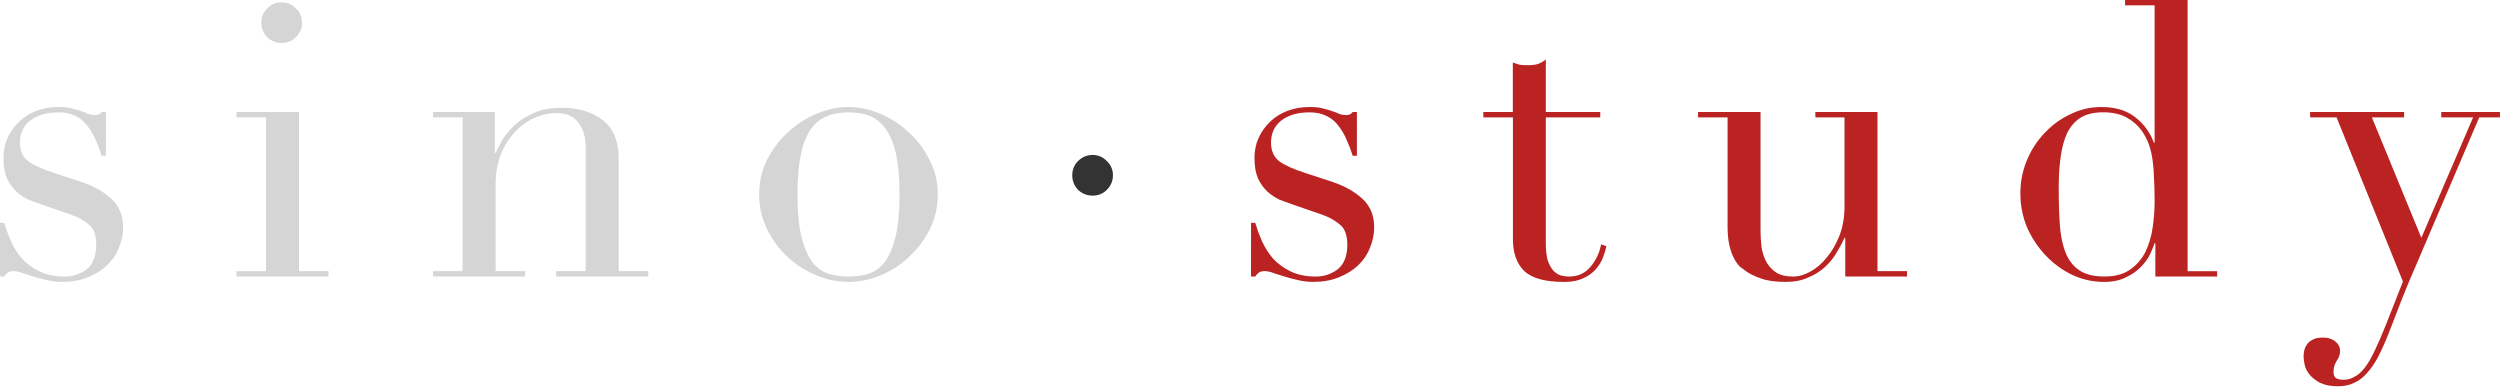
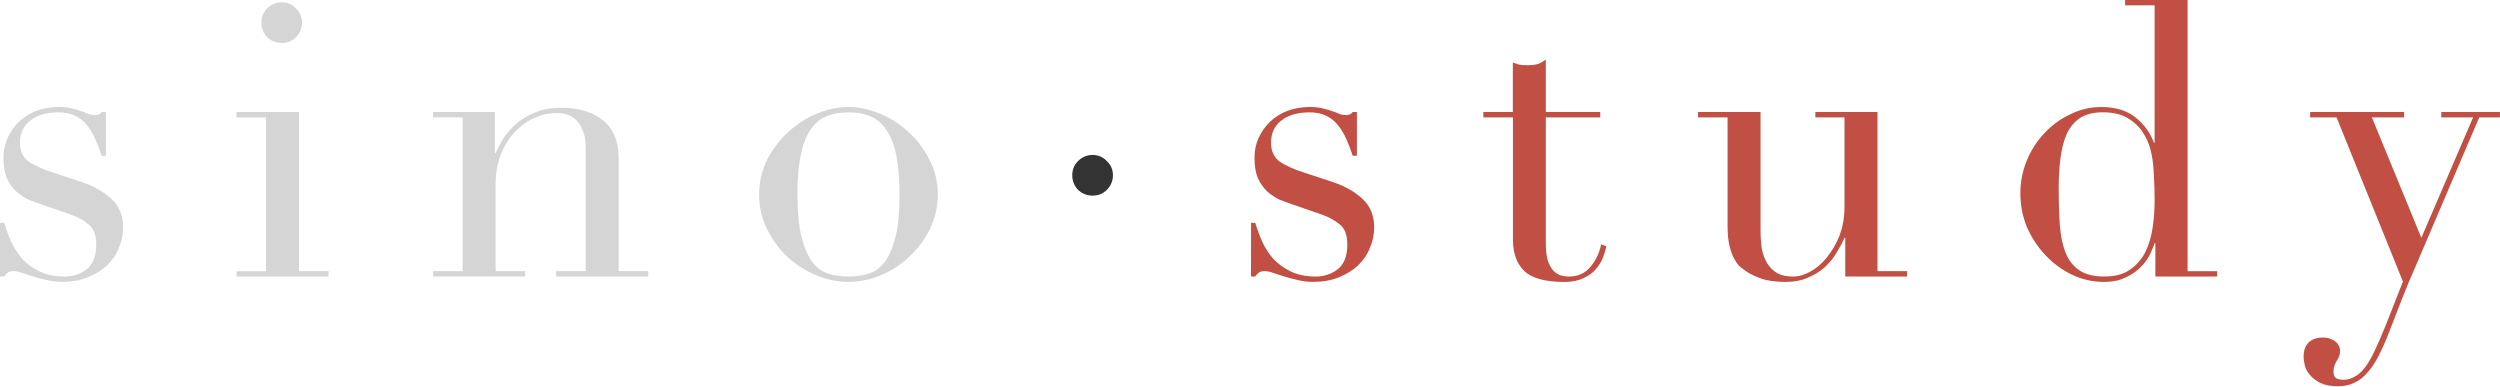
<svg xmlns="http://www.w3.org/2000/svg" width="82.778mm" height="12.789mm" viewBox="0 0 82.778 12.789" version="1.1" id="svg8">
  <defs id="defs2" />
  <g id="layer1" transform="translate(9.1665014e-7,-280.2111)">
    <g aria-label="sino·study" transform="scale(0.9999976,1.000002)" style="font-style:normal;font-weight:normal;font-size:10.583px;line-height:1.25;font-family:sans-serif;letter-spacing:0.013px;word-spacing:0px;fill:#000000;fill-opacity:1;stroke:none;stroke-width:0.265px;stroke-linecap:butt;stroke-linejoin:miter;stroke-opacity:1" id="text151">
      <path d="M -9.1665238e-7,287.589 H 0.14 q 0.089,0.305 0.229,0.622 0.14,0.305 0.368,0.572 0.241,0.254 0.584,0.419 0.343,0.165 0.825,0.165 0.406,0 0.724,-0.241 0.317,-0.254 0.317,-0.813 0,-0.483 -0.254,-0.673 -0.241,-0.203 -0.571,-0.318 l -0.991,-0.343 q -0.19,-0.064 -0.419,-0.152 -0.216,-0.102 -0.406,-0.267 -0.19,-0.178 -0.317,-0.445 -0.114,-0.267 -0.114,-0.686 0,-0.356 0.14,-0.66 0.14,-0.305 0.381,-0.533 0.241,-0.229 0.571,-0.356 0.343,-0.127 0.737,-0.127 0.279,0 0.444,0.051 0.178,0.038 0.305,0.089 0.127,0.038 0.229,0.089 0.102,0.038 0.241,0.038 0.14,0 0.203,-0.102 h 0.14 v 1.448 H 3.365 q -0.089,-0.279 -0.203,-0.533 -0.114,-0.267 -0.279,-0.47 -0.152,-0.203 -0.394,-0.318 -0.229,-0.114 -0.546,-0.114 -0.61,0 -0.952,0.279 -0.33,0.267 -0.33,0.724 0,0.406 0.279,0.622 0.292,0.203 0.851,0.381 l 0.927,0.305 q 0.597,0.203 0.978,0.559 0.381,0.356 0.381,0.94 0,0.343 -0.14,0.673 -0.127,0.33 -0.394,0.584 -0.254,0.241 -0.635,0.394 -0.368,0.152 -0.851,0.152 -0.279,0 -0.521,-0.064 -0.229,-0.051 -0.432,-0.114 -0.19,-0.064 -0.356,-0.114 -0.165,-0.064 -0.305,-0.064 -0.14,0 -0.203,0.064 -0.063,0.051 -0.102,0.114 H -9.1665238e-7 Z" style="font-size:12.7px;line-height:4.233px;text-align:center;letter-spacing:2.778px;text-anchor:middle;fill:#d5d5d5;stroke-width:0.265px;fill-opacity:1" id="path4941" />
      <path d="m 8.655,280.96 q 0,-0.279 0.19,-0.47 0.203,-0.203 0.483,-0.203 0.279,0 0.47,0.203 0.203,0.191 0.203,0.47 0,0.279 -0.203,0.483 -0.19,0.19 -0.47,0.19 -0.279,0 -0.483,-0.19 -0.19,-0.203 -0.19,-0.483 z m -0.825,8.23 h 0.978 v -5.093 H 7.83 v -0.178 h 2.07 v 5.27 h 0.978 v 0.178 H 7.83 Z" style="font-size:12.7px;line-height:4.233px;text-align:center;letter-spacing:2.778px;text-anchor:middle;fill:#d5d5d5;stroke-width:0.265px;fill-opacity:1" id="path4943" />
      <path d="m 14.34,289.189 h 0.978 v -5.093 h -0.978 v -0.178 h 2.045 v 1.359 h 0.025 q 0.076,-0.165 0.216,-0.419 0.152,-0.254 0.406,-0.495 0.254,-0.241 0.635,-0.406 0.381,-0.178 0.927,-0.178 0.838,0 1.359,0.406 0.533,0.406 0.533,1.295 v 3.708 h 0.978 v 0.178 h -3.048 v -0.178 h 0.978 v -4.102 q 0,-0.495 -0.241,-0.813 -0.229,-0.318 -0.724,-0.318 -0.406,0 -0.775,0.178 -0.368,0.178 -0.648,0.495 -0.279,0.318 -0.444,0.749 -0.152,0.432 -0.152,0.94 v 2.87 h 0.978 v 0.178 h -3.048 z" style="font-size:12.7px;line-height:4.233px;text-align:center;letter-spacing:2.778px;text-anchor:middle;fill:#d5d5d5;stroke-width:0.265px;fill-opacity:1" id="path4945" />
      <path d="m 26.406,286.649 q 0,0.902 0.14,1.435 0.14,0.533 0.368,0.826 0.229,0.279 0.533,0.368 0.305,0.089 0.648,0.089 0.343,0 0.648,-0.089 0.305,-0.089 0.533,-0.368 0.229,-0.292 0.368,-0.826 0.14,-0.533 0.14,-1.435 0,-0.762 -0.102,-1.27 -0.102,-0.521 -0.318,-0.838 -0.203,-0.33 -0.521,-0.47 -0.318,-0.14 -0.749,-0.14 -0.432,0 -0.749,0.14 -0.317,0.14 -0.533,0.47 -0.203,0.318 -0.305,0.838 -0.102,0.508 -0.102,1.27 z m -1.27,0 q 0,-0.622 0.267,-1.156 0.279,-0.533 0.698,-0.914 0.432,-0.394 0.952,-0.61 0.533,-0.216 1.041,-0.216 0.508,0 1.029,0.216 0.533,0.216 0.952,0.61 0.432,0.381 0.698,0.914 0.279,0.533 0.279,1.156 0,0.597 -0.254,1.13 -0.254,0.521 -0.673,0.914 -0.406,0.394 -0.94,0.622 -0.533,0.229 -1.092,0.229 -0.559,0 -1.092,-0.229 -0.533,-0.229 -0.952,-0.622 -0.406,-0.394 -0.66,-0.914 -0.254,-0.533 -0.254,-1.13 z" style="font-size:12.7px;line-height:4.233px;text-align:center;letter-spacing:2.778px;text-anchor:middle;fill:#d5d5d5;stroke-width:0.265px;fill-opacity:1" id="path4947" />
      <path d="m 35.504,286.014 q 0,-0.279 0.191,-0.47 0.203,-0.203 0.483,-0.203 0.279,0 0.47,0.203 0.203,0.19 0.203,0.47 0,0.279 -0.203,0.483 -0.19,0.191 -0.47,0.191 -0.279,0 -0.483,-0.191 -0.191,-0.203 -0.191,-0.483 z" style="font-size:12.7px;line-height:4.233px;text-align:center;letter-spacing:2.778px;text-anchor:middle;fill:#333333;fill-opacity:1;stroke-width:0.265px" id="path4949" />
-       <path d="m 41.424,287.589 h 0.14 q 0.089,0.305 0.229,0.622 0.14,0.305 0.368,0.572 0.241,0.254 0.584,0.419 0.343,0.165 0.825,0.165 0.406,0 0.724,-0.241 0.317,-0.254 0.317,-0.813 0,-0.483 -0.254,-0.673 -0.241,-0.203 -0.571,-0.318 l -0.991,-0.343 q -0.191,-0.064 -0.419,-0.152 -0.216,-0.102 -0.406,-0.267 -0.191,-0.178 -0.318,-0.445 -0.114,-0.267 -0.114,-0.686 0,-0.356 0.14,-0.66 0.14,-0.305 0.381,-0.533 0.241,-0.229 0.571,-0.356 0.343,-0.127 0.737,-0.127 0.279,0 0.444,0.051 0.178,0.038 0.305,0.089 0.127,0.038 0.229,0.089 0.102,0.038 0.241,0.038 0.14,0 0.203,-0.102 h 0.14 v 1.448 h -0.14 q -0.089,-0.279 -0.203,-0.533 -0.114,-0.267 -0.279,-0.47 -0.152,-0.203 -0.394,-0.318 -0.229,-0.114 -0.546,-0.114 -0.61,0 -0.952,0.279 -0.33,0.267 -0.33,0.724 0,0.406 0.279,0.622 0.292,0.203 0.851,0.381 l 0.927,0.305 q 0.597,0.203 0.978,0.559 0.381,0.356 0.381,0.94 0,0.343 -0.14,0.673 -0.127,0.33 -0.394,0.584 -0.254,0.241 -0.635,0.394 -0.368,0.152 -0.851,0.152 -0.279,0 -0.521,-0.064 -0.229,-0.051 -0.432,-0.114 -0.19,-0.064 -0.356,-0.114 -0.165,-0.064 -0.305,-0.064 -0.14,0 -0.203,0.064 -0.064,0.051 -0.102,0.114 h -0.14 z" style="font-size:12.7px;line-height:4.233px;text-align:center;letter-spacing:2.778px;text-anchor:middle;fill:#bb2222;fill-opacity:1;stroke-width:0.265px" id="path4951" />
-       <path d="m 49.114,283.919 h 0.978 v -1.638 q 0.102,0.038 0.19,0.064 0.089,0.025 0.305,0.025 0.19,0 0.33,-0.038 0.14,-0.051 0.267,-0.152 v 1.74 h 1.803 v 0.178 h -1.803 v 4.153 q 0,0.356 0.064,0.584 0.076,0.216 0.191,0.343 0.114,0.114 0.241,0.152 0.14,0.038 0.267,0.038 0.444,0 0.711,-0.318 0.279,-0.33 0.356,-0.749 l 0.178,0.064 q -0.038,0.165 -0.114,0.368 -0.076,0.203 -0.241,0.394 -0.152,0.178 -0.406,0.292 -0.254,0.127 -0.635,0.127 -0.952,0 -1.333,-0.368 -0.368,-0.368 -0.368,-1.041 v -4.039 h -0.978 z" style="font-size:12.7px;line-height:4.233px;text-align:center;letter-spacing:2.778px;text-anchor:middle;fill:#bb2222;fill-opacity:1;stroke-width:0.265px" id="path4953" />
-       <path d="m 63.144,289.367 h -2.045 v -1.283 h -0.025 q -0.114,0.254 -0.279,0.521 -0.152,0.254 -0.394,0.47 -0.229,0.203 -0.546,0.33 -0.305,0.14 -0.724,0.14 -0.508,0 -0.825,-0.114 -0.318,-0.114 -0.495,-0.241 -0.089,-0.064 -0.203,-0.152 -0.102,-0.102 -0.19,-0.267 -0.089,-0.165 -0.152,-0.419 -0.064,-0.267 -0.064,-0.648 v -3.607 h -0.978 v -0.178 h 2.07 v 3.899 q 0,0.33 0.038,0.61 0.051,0.279 0.178,0.495 0.127,0.203 0.33,0.33 0.203,0.114 0.533,0.114 0.279,0 0.571,-0.165 0.305,-0.165 0.546,-0.47 0.254,-0.305 0.419,-0.724 0.165,-0.432 0.165,-0.965 v -2.946 h -0.965 v -0.178 h 2.057 v 5.27 h 0.978 z" style="font-size:12.7px;line-height:4.233px;text-align:center;letter-spacing:2.778px;text-anchor:middle;fill:#bb2222;fill-opacity:1;stroke-width:0.265px" id="path4955" />
-       <path d="m 68.167,286.459 q 0,0.66 0.038,1.206 0.038,0.533 0.191,0.914 0.152,0.381 0.457,0.584 0.305,0.203 0.825,0.203 0.533,0 0.851,-0.229 0.33,-0.229 0.508,-0.584 0.178,-0.368 0.241,-0.813 0.064,-0.445 0.064,-0.864 0,-0.495 -0.025,-0.851 -0.013,-0.368 -0.064,-0.648 -0.051,-0.279 -0.14,-0.483 -0.089,-0.203 -0.216,-0.381 -0.191,-0.254 -0.495,-0.419 -0.305,-0.165 -0.775,-0.165 -0.444,0 -0.737,0.178 -0.279,0.178 -0.444,0.508 -0.152,0.33 -0.216,0.8 -0.064,0.457 -0.064,1.041 z m 2.197,-6.248 h 2.07 v 8.979 h 0.978 v 0.178 h -2.045 v -1.105 h -0.025 q -0.051,0.152 -0.152,0.368 -0.102,0.216 -0.305,0.419 -0.191,0.203 -0.495,0.343 -0.292,0.152 -0.724,0.152 -0.559,0 -1.067,-0.241 -0.495,-0.241 -0.876,-0.648 -0.381,-0.406 -0.61,-0.927 -0.216,-0.533 -0.216,-1.118 0,-0.572 0.216,-1.092 0.216,-0.521 0.584,-0.902 0.368,-0.394 0.851,-0.622 0.483,-0.241 1.029,-0.241 0.698,0 1.13,0.343 0.432,0.343 0.61,0.838 h 0.025 v -4.547 h -0.978 z" style="font-size:12.7px;line-height:4.233px;text-align:center;letter-spacing:2.778px;text-anchor:middle;fill:#bb2222;fill-opacity:1;stroke-width:0.265px" id="path4957" />
-       <path d="m 76.492,283.919 h 3.111 v 0.178 h -1.067 l 1.638,3.988 1.714,-3.988 h -1.054 v -0.178 h 1.943 v 0.178 h -0.686 l -2.095,4.902 q -0.241,0.546 -0.457,1.092 -0.216,0.559 -0.432,1.118 -0.178,0.457 -0.356,0.8 -0.178,0.343 -0.381,0.559 -0.19,0.216 -0.419,0.318 -0.229,0.114 -0.533,0.114 -0.368,0 -0.597,-0.114 -0.216,-0.114 -0.343,-0.267 -0.127,-0.152 -0.165,-0.318 -0.038,-0.165 -0.038,-0.279 0,-0.318 0.178,-0.483 0.178,-0.152 0.432,-0.152 0.089,0 0.19,0.013 0.102,0.025 0.191,0.076 0.089,0.051 0.152,0.14 0.064,0.089 0.064,0.216 0,0.178 -0.114,0.33 -0.102,0.165 -0.102,0.356 0,0.165 0.089,0.216 0.089,0.051 0.241,0.051 0.203,0 0.368,-0.102 0.178,-0.089 0.343,-0.305 0.165,-0.216 0.33,-0.572 0.165,-0.343 0.368,-0.851 l 0.559,-1.422 -2.197,-5.436 h -0.876 z" style="font-size:12.7px;line-height:4.233px;text-align:center;letter-spacing:2.778px;text-anchor:middle;fill:#bb2222;fill-opacity:1;stroke-width:0.265px" id="path4959" />
+       <path d="m 41.424,287.589 h 0.14 q 0.089,0.305 0.229,0.622 0.14,0.305 0.368,0.572 0.241,0.254 0.584,0.419 0.343,0.165 0.825,0.165 0.406,0 0.724,-0.241 0.317,-0.254 0.317,-0.813 0,-0.483 -0.254,-0.673 -0.241,-0.203 -0.571,-0.318 l -0.991,-0.343 q -0.191,-0.064 -0.419,-0.152 -0.216,-0.102 -0.406,-0.267 -0.191,-0.178 -0.318,-0.445 -0.114,-0.267 -0.114,-0.686 0,-0.356 0.14,-0.66 0.14,-0.305 0.381,-0.533 0.241,-0.229 0.571,-0.356 0.343,-0.127 0.737,-0.127 0.279,0 0.444,0.051 0.178,0.038 0.305,0.089 0.127,0.038 0.229,0.089 0.102,0.038 0.241,0.038 0.14,0 0.203,-0.102 h 0.14 v 1.448 h -0.14 q -0.089,-0.279 -0.203,-0.533 -0.114,-0.267 -0.279,-0.47 -0.152,-0.203 -0.394,-0.318 -0.229,-0.114 -0.546,-0.114 -0.61,0 -0.952,0.279 -0.33,0.267 -0.33,0.724 0,0.406 0.279,0.622 0.292,0.203 0.851,0.381 l 0.927,0.305 q 0.597,0.203 0.978,0.559 0.381,0.356 0.381,0.94 0,0.343 -0.14,0.673 -0.127,0.33 -0.394,0.584 -0.254,0.241 -0.635,0.394 -0.368,0.152 -0.851,0.152 -0.279,0 -0.521,-0.064 -0.229,-0.051 -0.432,-0.114 -0.19,-0.064 -0.356,-0.114 -0.165,-0.064 -0.305,-0.064 -0.14,0 -0.203,0.064 -0.064,0.051 -0.102,0.114 h -0.14 z" style="font-size:12.7px;line-height:4.233px;text-align:center;letter-spacing:2.778px;text-anchor:middle;fill:#c24f44;fill-opacity:1;stroke-width:0.265px" id="path4951" />
+       <path d="m 49.114,283.919 h 0.978 v -1.638 q 0.102,0.038 0.19,0.064 0.089,0.025 0.305,0.025 0.19,0 0.33,-0.038 0.14,-0.051 0.267,-0.152 v 1.74 h 1.803 v 0.178 h -1.803 v 4.153 q 0,0.356 0.064,0.584 0.076,0.216 0.191,0.343 0.114,0.114 0.241,0.152 0.14,0.038 0.267,0.038 0.444,0 0.711,-0.318 0.279,-0.33 0.356,-0.749 l 0.178,0.064 q -0.038,0.165 -0.114,0.368 -0.076,0.203 -0.241,0.394 -0.152,0.178 -0.406,0.292 -0.254,0.127 -0.635,0.127 -0.952,0 -1.333,-0.368 -0.368,-0.368 -0.368,-1.041 v -4.039 h -0.978 z" style="font-size:12.7px;line-height:4.233px;text-align:center;letter-spacing:2.778px;text-anchor:middle;fill:#c24f44;fill-opacity:1;stroke-width:0.265px" id="path4953" />
+       <path d="m 63.144,289.367 h -2.045 v -1.283 h -0.025 q -0.114,0.254 -0.279,0.521 -0.152,0.254 -0.394,0.47 -0.229,0.203 -0.546,0.33 -0.305,0.14 -0.724,0.14 -0.508,0 -0.825,-0.114 -0.318,-0.114 -0.495,-0.241 -0.089,-0.064 -0.203,-0.152 -0.102,-0.102 -0.19,-0.267 -0.089,-0.165 -0.152,-0.419 -0.064,-0.267 -0.064,-0.648 v -3.607 h -0.978 v -0.178 h 2.07 v 3.899 q 0,0.33 0.038,0.61 0.051,0.279 0.178,0.495 0.127,0.203 0.33,0.33 0.203,0.114 0.533,0.114 0.279,0 0.571,-0.165 0.305,-0.165 0.546,-0.47 0.254,-0.305 0.419,-0.724 0.165,-0.432 0.165,-0.965 v -2.946 h -0.965 v -0.178 h 2.057 v 5.27 h 0.978 z" style="font-size:12.7px;line-height:4.233px;text-align:center;letter-spacing:2.778px;text-anchor:middle;fill:#c24f44;fill-opacity:1;stroke-width:0.265px" id="path4955" />
+       <path d="m 68.167,286.459 q 0,0.66 0.038,1.206 0.038,0.533 0.191,0.914 0.152,0.381 0.457,0.584 0.305,0.203 0.825,0.203 0.533,0 0.851,-0.229 0.33,-0.229 0.508,-0.584 0.178,-0.368 0.241,-0.813 0.064,-0.445 0.064,-0.864 0,-0.495 -0.025,-0.851 -0.013,-0.368 -0.064,-0.648 -0.051,-0.279 -0.14,-0.483 -0.089,-0.203 -0.216,-0.381 -0.191,-0.254 -0.495,-0.419 -0.305,-0.165 -0.775,-0.165 -0.444,0 -0.737,0.178 -0.279,0.178 -0.444,0.508 -0.152,0.33 -0.216,0.8 -0.064,0.457 -0.064,1.041 z m 2.197,-6.248 h 2.07 v 8.979 h 0.978 v 0.178 h -2.045 v -1.105 h -0.025 q -0.051,0.152 -0.152,0.368 -0.102,0.216 -0.305,0.419 -0.191,0.203 -0.495,0.343 -0.292,0.152 -0.724,0.152 -0.559,0 -1.067,-0.241 -0.495,-0.241 -0.876,-0.648 -0.381,-0.406 -0.61,-0.927 -0.216,-0.533 -0.216,-1.118 0,-0.572 0.216,-1.092 0.216,-0.521 0.584,-0.902 0.368,-0.394 0.851,-0.622 0.483,-0.241 1.029,-0.241 0.698,0 1.13,0.343 0.432,0.343 0.61,0.838 h 0.025 v -4.547 h -0.978 z" style="font-size:12.7px;line-height:4.233px;text-align:center;letter-spacing:2.778px;text-anchor:middle;fill:#c24f44;fill-opacity:1;stroke-width:0.265px" id="path4957" />
+       <path d="m 76.492,283.919 h 3.111 v 0.178 h -1.067 l 1.638,3.988 1.714,-3.988 h -1.054 v -0.178 h 1.943 v 0.178 h -0.686 l -2.095,4.902 q -0.241,0.546 -0.457,1.092 -0.216,0.559 -0.432,1.118 -0.178,0.457 -0.356,0.8 -0.178,0.343 -0.381,0.559 -0.19,0.216 -0.419,0.318 -0.229,0.114 -0.533,0.114 -0.368,0 -0.597,-0.114 -0.216,-0.114 -0.343,-0.267 -0.127,-0.152 -0.165,-0.318 -0.038,-0.165 -0.038,-0.279 0,-0.318 0.178,-0.483 0.178,-0.152 0.432,-0.152 0.089,0 0.19,0.013 0.102,0.025 0.191,0.076 0.089,0.051 0.152,0.14 0.064,0.089 0.064,0.216 0,0.178 -0.114,0.33 -0.102,0.165 -0.102,0.356 0,0.165 0.089,0.216 0.089,0.051 0.241,0.051 0.203,0 0.368,-0.102 0.178,-0.089 0.343,-0.305 0.165,-0.216 0.33,-0.572 0.165,-0.343 0.368,-0.851 l 0.559,-1.422 -2.197,-5.436 h -0.876 z" style="font-size:12.7px;line-height:4.233px;text-align:center;letter-spacing:2.778px;text-anchor:middle;fill:#c24f44;fill-opacity:1;stroke-width:0.265px" id="path4959" />
    </g>
    <text xml:space="preserve" style="font-style:normal;font-weight:normal;font-size:10.583px;line-height:1.25;font-family:sans-serif;letter-spacing:0px;word-spacing:0px;fill:#000000;fill-opacity:1;stroke:none;stroke-width:0.265px;stroke-linecap:butt;stroke-linejoin:miter;stroke-opacity:1" x="56.661" y="47.37" id="text155">
      <tspan id="tspan153" x="56.661" y="56.734" style="stroke-width:0.265px" />
    </text>
  </g>
</svg>
